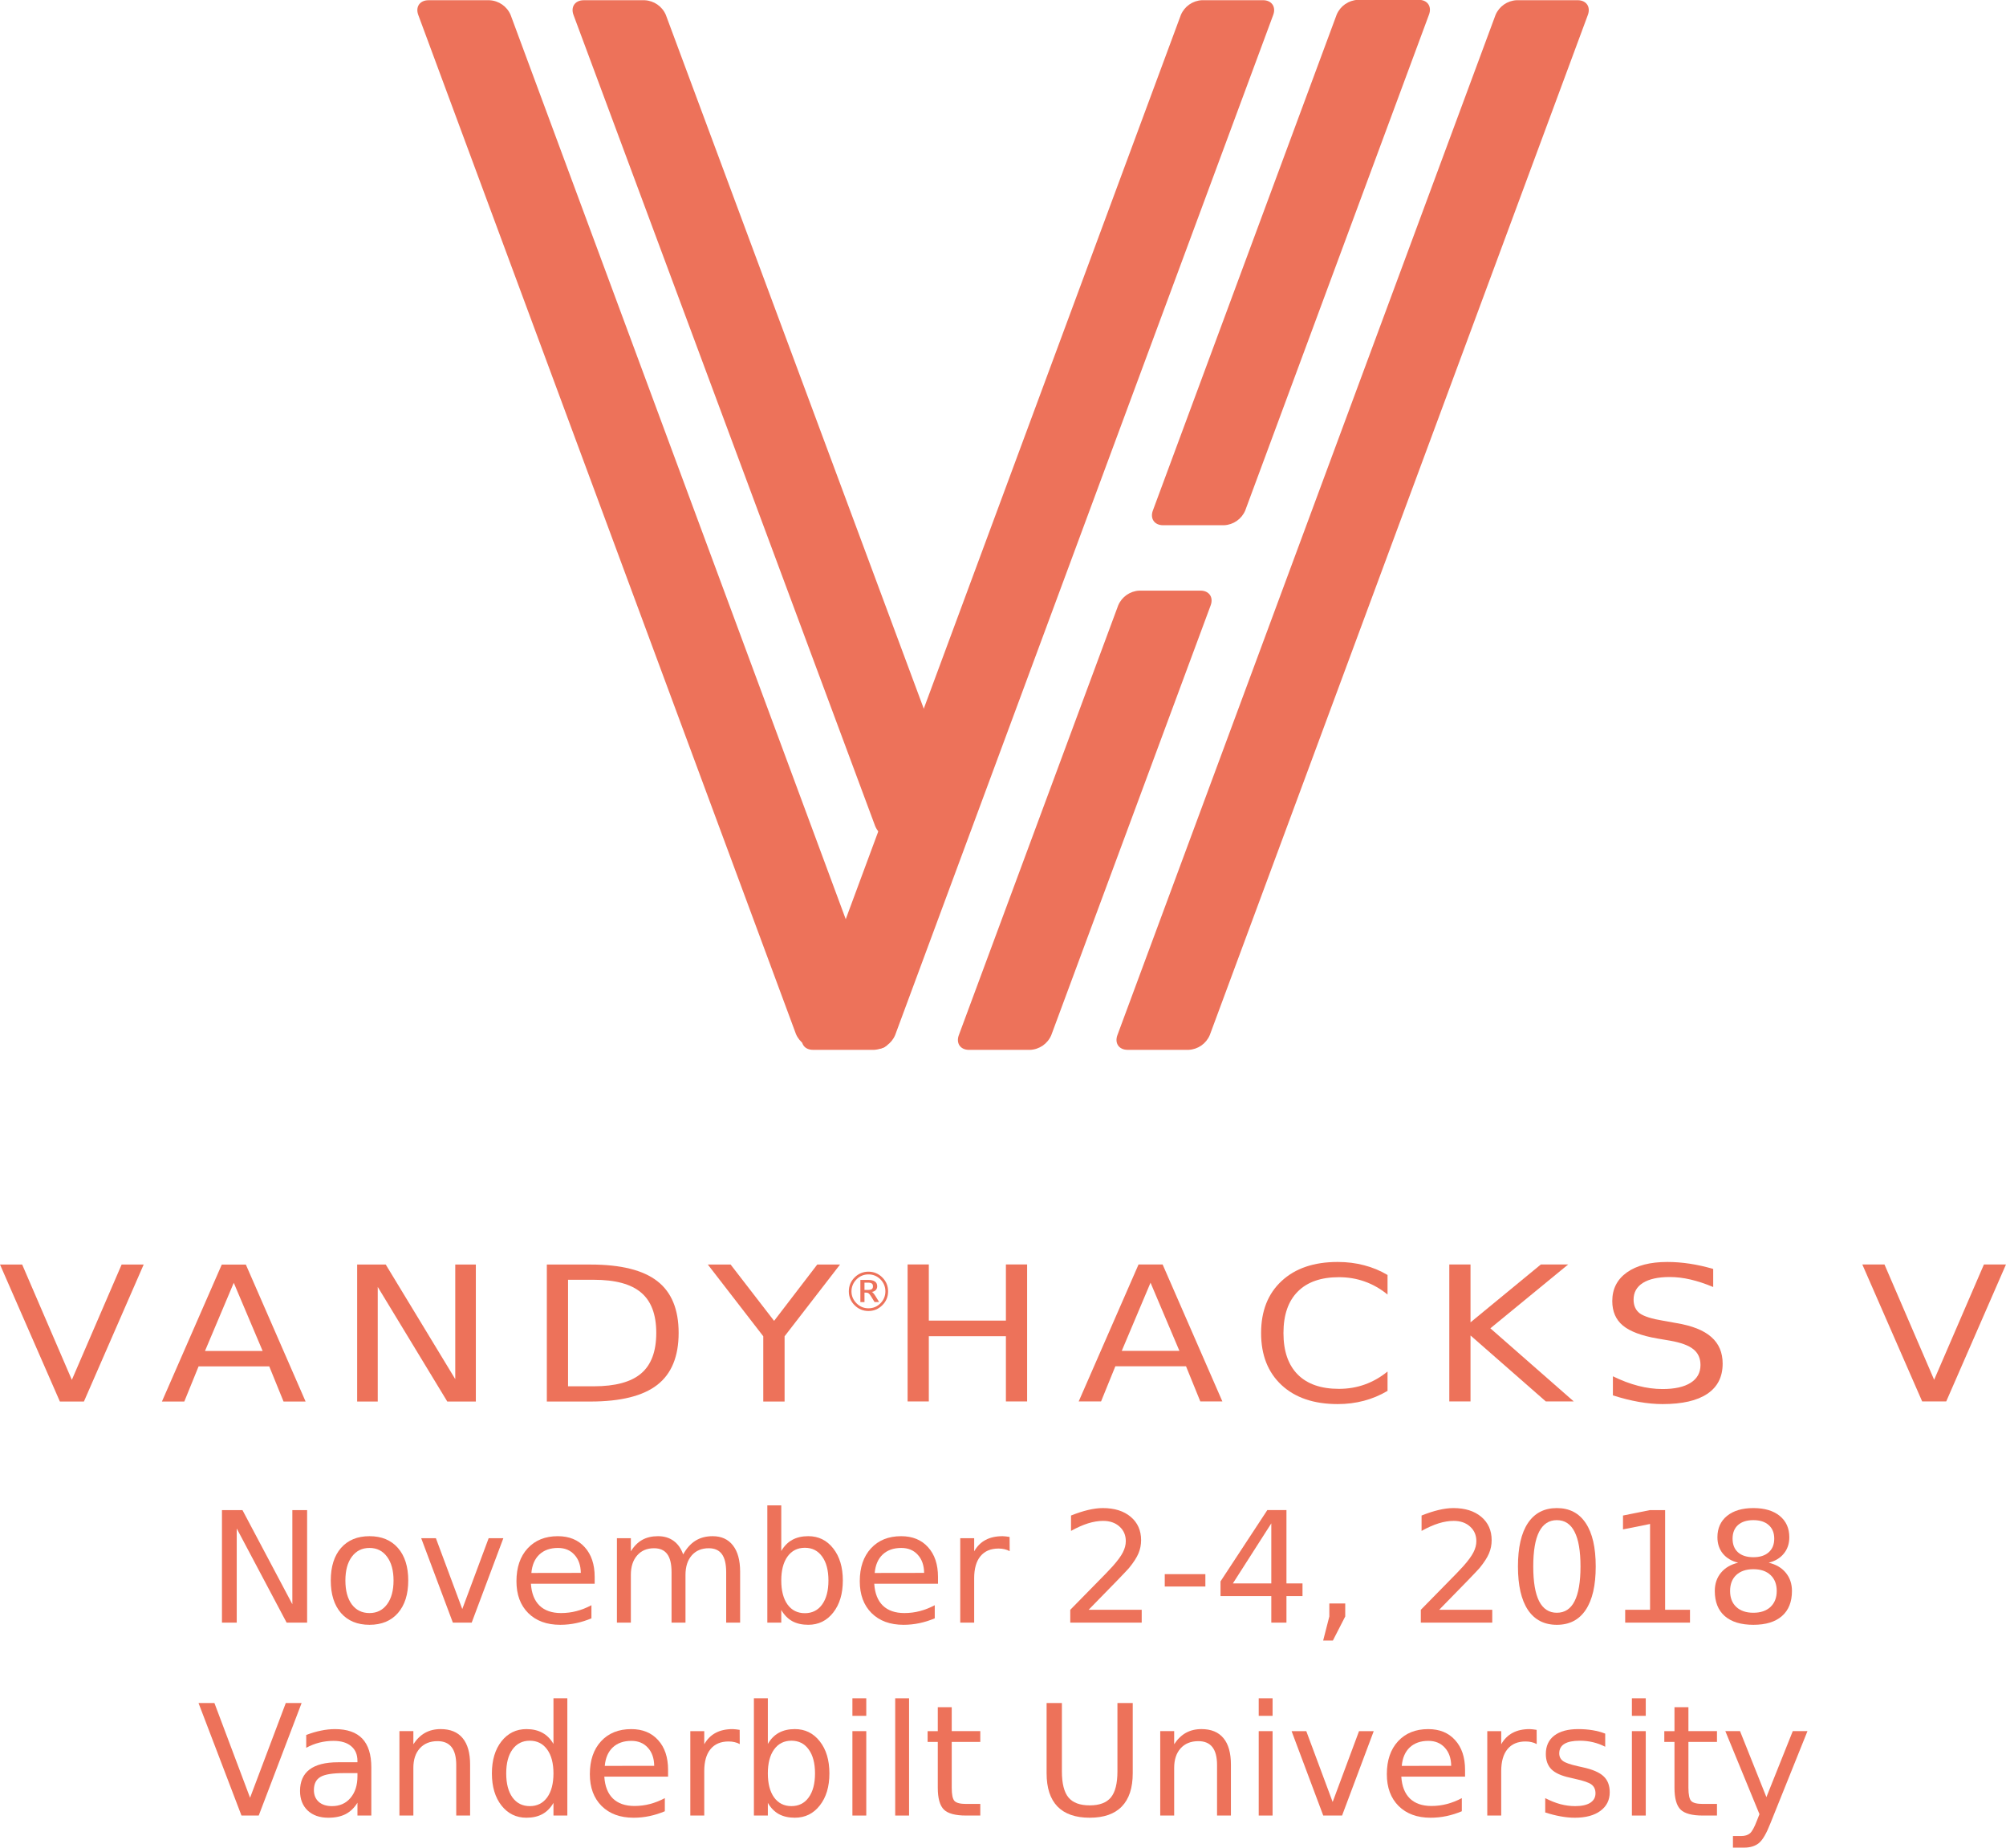
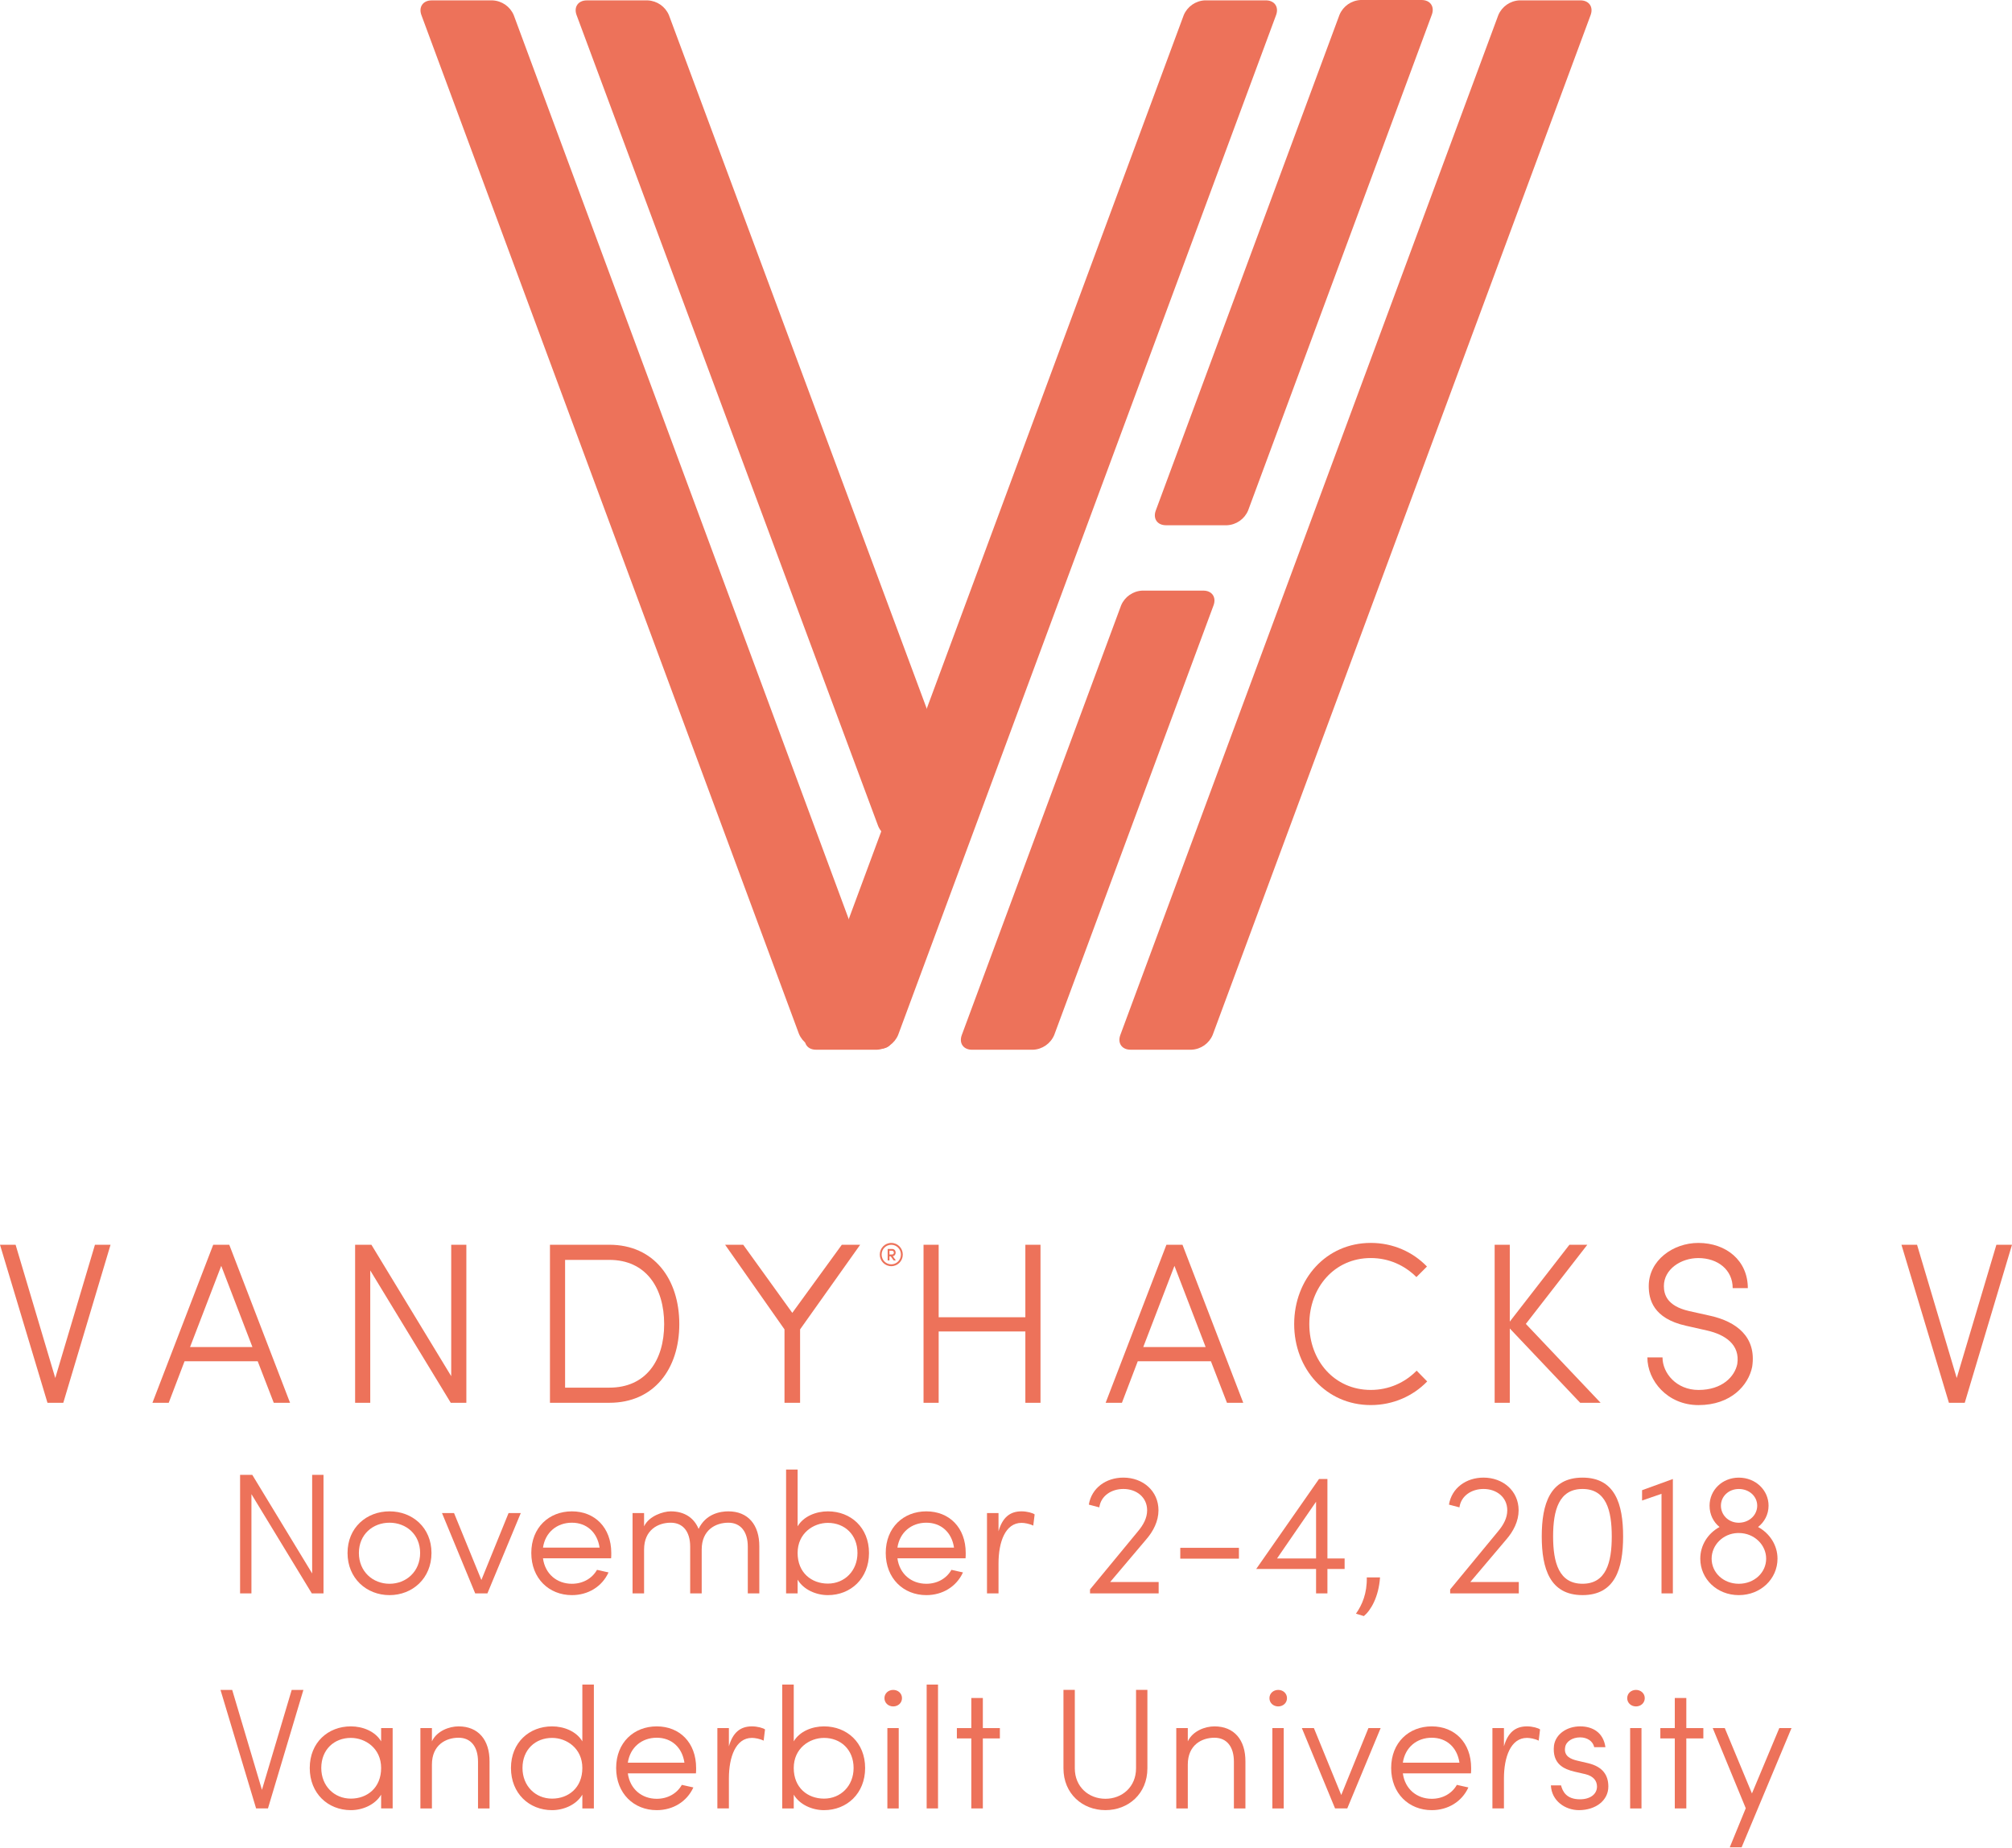
- <svg xmlns="http://www.w3.org/2000/svg" width="746.15" height="687.22" data-name="Layer 1" version="1.1" viewBox="0 0 746.15 687.22">
-   <defs>
-     <clipPath id="clip-path" transform="translate(-228.28 -123.99)">
-       <path class="cls-1" d="m779 509.74 141.15-380.83c1-2.64-0.51-4.78-3.33-4.78h-24.15a7.87 7.87 0 0 0-6.87 4.78l-141.14 380.83c-1 2.64 0.51 4.78 3.33 4.78h24.15a7.87 7.87 0 0 0 6.86-4.78z" fill="none" />
-     </clipPath>
-   </defs>
+ <svg xmlns="http://www.w3.org/2000/svg" width="748.63" height="687.28" data-name="Layer 1" version="1.1" viewBox="0 0 748.63 687.28">
  <g fill="#ed725a">
-     <g id="VANDYHACKSV" transform="translate(-180.33 -.12472)">
-       <g fill="#ed725a">
-         <path d="m202.6 521.41-22.267-50.95h8.243l18.478 42.896 18.517-42.896h8.204l-22.228 50.95z" />
-         <path d="m267.28 477.26-10.704 25.355h21.447zm-4.453-6.791h8.946l22.228 50.95h-8.204l-5.313-13.07h-26.291l-5.313 13.07h-8.321z" />
-         <path d="m313.18 470.46h10.626l25.861 42.623v-42.623h7.657v50.95h-10.626l-25.861-42.623v42.623h-7.657z" />
-         <path d="m391.62 476.13v39.62h9.532q12.071 0 17.657-4.778 5.625-4.778 5.625-15.084 0-10.238-5.625-14.981-5.586-4.778-17.657-4.778zm-7.891-5.665h16.212q16.954 0 24.884 6.177 7.93 6.143 7.93 19.247 0 13.173-7.969 19.349-7.969 6.177-24.845 6.177h-16.212z" />
-         <path d="m443.61 470.46h8.477l16.173 20.953 16.056-20.953h8.477l-20.626 26.686v24.263h-7.93v-24.263z" />
-         <path d="m503.36 474.13q-1.291 0-2.404 0.463-1.113 0.463-2.04 1.389t-1.399 2.059q-0.473 1.123-0.473 2.404 0 1.271 0.473 2.394 0.473 1.113 1.399 2.04t2.04 1.399q1.113 0.463 2.404 0.463 1.301 0 2.414-0.463 1.123-0.473 2.05-1.399 0.916-0.916 1.37-2.03 0.463-1.113 0.463-2.404 0-1.31-0.463-2.424-0.463-1.123-1.37-2.04-0.926-0.926-2.05-1.389-1.113-0.463-2.414-0.463zm0-1.015q1.498 0 2.788 0.542 1.301 0.542 2.375 1.616 1.074 1.074 1.606 2.365t0.532 2.808q0 1.498-0.532 2.789-0.532 1.281-1.606 2.355-1.074 1.074-2.375 1.616-1.291 0.542-2.788 0.542-1.498 0-2.798-0.542-1.291-0.542-2.365-1.616-1.074-1.074-1.606-2.355-0.532-1.291-0.532-2.789 0-1.517 0.532-2.808t1.606-2.365q1.074-1.074 2.365-1.616 1.301-0.542 2.798-0.542zm-0.266 4.079h-1.212v2.72h1.212q1.084 0 1.508-0.305 0.434-0.305 0.434-1.044 0-0.749-0.434-1.054-0.434-0.315-1.508-0.315zm0.069-1.015q1.734 0 2.591 0.591 0.857 0.581 0.857 1.774 0 0.847-0.522 1.399-0.512 0.552-1.458 0.719 0.236 0.079 0.562 0.463 0.335 0.374 0.788 1.094l1.35 2.197h-1.695l-1.271-2.059q-0.581-0.946-0.946-1.192-0.355-0.256-0.887-0.256h-0.65v3.508h-1.527v-8.238z" />
-         <path d="m517.92 470.43h7.891v20.885h28.674v-20.885h7.891v50.95h-7.891v-24.263h-28.674v24.263h-7.891z" />
-         <path d="m608.28 477.22-10.704 25.355h21.447zm-4.453-6.791h8.946l22.228 50.95h-8.204l-5.313-13.07h-26.291l-5.313 13.07h-8.321z" />
-         <path d="m696.44 474.35v7.269q-3.985-3.242-8.516-4.846-4.492-1.604-9.571-1.604-10.001 0-15.314 5.358-5.313 5.324-5.313 15.425 0 10.067 5.313 15.425 5.313 5.324 15.314 5.324 5.079 0 9.571-1.604 4.532-1.604 8.516-4.846v7.2q-4.141 2.457-8.79 3.686-4.61 1.228-9.766 1.228-13.243 0-20.861-7.064-7.618-7.098-7.618-19.349 0-12.285 7.618-19.349 7.618-7.098 20.861-7.098 5.235 0 9.844 1.228 4.649 1.194 8.711 3.617z" />
-         <path d="m719.41 470.43h7.891v21.533l26.174-21.533h10.157l-28.947 23.752 31.018 27.198h-10.391l-28.01-24.536v24.536h-7.891z" />
-         <path d="m817.57 472.1v6.723q-4.492-1.877-8.477-2.798-3.985-0.921-7.696-0.921-6.446 0-9.962 2.184-3.477 2.184-3.477 6.211 0 3.378 2.305 5.119 2.344 1.706 8.829 2.764l4.766 0.853q8.829 1.467 13.009 5.187 4.219 3.686 4.219 9.896 0 7.405-5.704 11.227-5.664 3.822-16.642 3.822-4.141 0-8.829-0.819-4.649-0.819-9.649-2.423v-7.098q4.805 2.355 9.415 3.549 4.61 1.194 9.063 1.194 6.758 0 10.43-2.321t3.672-6.62q0-3.754-2.656-5.87-2.617-2.116-8.633-3.174l-4.805-0.819q-8.829-1.536-12.774-4.812-3.946-3.276-3.946-9.112 0-6.757 5.43-10.647 5.469-3.89 15.04-3.89 4.102 0 8.36 0.648 4.258 0.648 8.711 1.945z" />
-         <path d="m895.3 521.38-22.267-50.95h8.243l18.478 42.896 18.517-42.896h8.204l-22.228 50.95z" />
-       </g>
+     <g aria-label="VANDYHACKS V">
+       <path d="m5.803 463.11h-5.803l17.664 58.795h5.888l17.579-58.795h-5.803l-14.763 49.579z" />
+       <path d="m62.779 521.9 5.888-15.445h27.221l5.973 15.445h6.059l-22.613-58.795h-5.973l-22.613 58.795zm31.147-20.736h-23.211l11.605-30.208z" />
+       <path d="m173.52 521.9v-58.795h-5.632v48.896l-29.696-48.896h-6.059v58.795h5.632v-49.237l29.952 49.237z" />
+       <path d="m226.73 521.9c16.64 0 26.027-12.629 26.027-29.269 0-16.725-9.387-29.525-26.027-29.525h-22.101v58.795zm-16.469-53.163h16.469c13.568 0 20.395 10.325 20.395 23.893s-6.827 23.637-20.395 23.637h-16.469z" />
+       <path d="m297.7 494.59 22.357-31.488h-6.827l-18.432 25.344-18.261-25.344h-6.741l22.101 31.488v27.307h5.803z" />
+       <path d="m387.15 463.11h-5.632v26.965h-32.256v-26.965h-5.632v58.795h5.632v-26.539h32.256v26.539h5.632z" />
+       <path d="m417.45 521.9 5.888-15.445h27.221l5.973 15.445h6.059l-22.613-58.795h-5.973l-22.613 58.795zm31.147-20.736h-23.211l11.605-30.208z" />
+       <path d="m527.11 509.95c-4.352 4.437-10.325 7.168-17.067 7.168-13.568 0-22.869-10.923-22.869-24.491s9.301-24.576 22.869-24.576c6.741 0 12.629 2.731 16.981 7.083l3.925-3.925c-5.291-5.461-12.629-8.789-20.907-8.789-16.64 0-28.501 13.483-28.501 30.208 0 16.64 11.861 30.123 28.501 30.123 8.277 0 15.701-3.328 20.992-8.789z" />
+       <path d="m567.74 492.55 22.869-29.44h-6.656l-22.187 28.587v-28.587h-5.632v58.795h5.632v-27.648l26.197 27.648h7.595z" />
+       <path d="m618.59 505.01h-5.632c0 8.619 7.424 17.749 19.029 17.749 12.117 0 18.603-7.424 19.968-14.251 1.707-11.264-6.059-16.811-15.445-18.944l-8.021-1.792c-8.277-1.877-9.387-6.229-9.387-9.301 0-6.229 6.315-10.411 12.8-10.411 7.253 0 12.8 4.352 12.8 11.179h5.632c0-10.24-8.021-16.811-18.432-16.811-9.387 0-18.432 6.485-18.432 16.043 0 4.949 1.621 12.032 13.824 14.763l7.936 1.792c6.656 1.536 12.288 5.205 11.179 12.459-0.939 4.608-5.547 9.643-14.421 9.643-8.192 0-13.397-6.229-13.397-12.117z" />
+       <path d="m713.3 463.11h-5.803l17.664 58.795h5.888l17.579-58.795h-5.803l-14.763 49.579z" />
    </g>
-     <g id="Date" transform="matrix(.82007 0 0 .82007 -71.628 108.8)" font-family="sans-serif" font-size="40px" letter-spacing="0px" text-align="center" text-anchor="middle" word-spacing="0px" style="line-height:1.25" aria-label="November 2-4, 2018 Vanderbilt University">
-       <g fill="#ed725a">
-         <path d="m188.02 552.24h9.297l22.627 42.69v-42.69h6.699v51.03h-9.297l-22.627-42.69v42.69h-6.699z" />
-         <path d="m254.94 569.4q-5.059 0-7.998 3.965-2.939 3.931-2.939 10.801 0 6.87 2.905 10.835 2.939 3.931 8.032 3.931 5.024 0 7.964-3.965 2.939-3.965 2.939-10.801 0-6.802-2.939-10.767-2.939-3.999-7.964-3.999zm0-5.332q8.203 0 12.886 5.332t4.683 14.766q0 9.399-4.683 14.766-4.683 5.332-12.886 5.332-8.237 0-12.92-5.332-4.648-5.366-4.648-14.766 0-9.434 4.648-14.766 4.683-5.332 12.92-5.332z" />
-         <path d="m278.39 564.99h6.665l11.963 32.129 11.963-32.129h6.665l-14.355 38.281h-8.545z" />
-         <path d="m357.07 582.56v3.076h-28.916q0.41 6.494 3.897 9.912 3.521 3.384 9.775 3.384 3.623 0 7.007-0.889 3.418-0.889 6.768-2.666v5.947q-3.384 1.436-6.939 2.188t-7.212 0.752q-9.16 0-14.526-5.332-5.332-5.332-5.332-14.424 0-9.399 5.059-14.902 5.093-5.537 13.706-5.537 7.725 0 12.202 4.99 4.512 4.956 4.512 13.501zm-6.289-1.846q-0.068-5.161-2.905-8.237-2.803-3.076-7.451-3.076-5.264 0-8.442 2.974-3.144 2.974-3.623 8.374z" />
-         <path d="m397.2 572.34q2.358-4.238 5.64-6.255t7.725-2.017q5.981 0 9.229 4.204 3.247 4.17 3.247 11.895v23.105h-6.323v-22.9q0-5.503-1.948-8.169-1.948-2.666-5.947-2.666-4.888 0-7.725 3.247-2.837 3.247-2.837 8.852v21.636h-6.323v-22.9q0-5.537-1.948-8.169-1.948-2.666-6.016-2.666-4.819 0-7.656 3.281-2.837 3.247-2.837 8.818v21.636h-6.323v-38.281h6.323v5.947q2.153-3.521 5.161-5.195 3.008-1.675 7.144-1.675 4.17 0 7.075 2.119 2.939 2.119 4.341 6.152z" />
-         <path d="m463.1 584.16q0-6.939-2.871-10.869-2.837-3.965-7.827-3.965-4.99 0-7.861 3.965-2.837 3.931-2.837 10.869 0 6.939 2.837 10.903 2.871 3.931 7.861 3.931 4.99 0 7.827-3.931 2.871-3.965 2.871-10.903zm-21.396-13.364q1.982-3.418 4.99-5.059 3.042-1.675 7.246-1.675 6.973 0 11.313 5.537 4.375 5.537 4.375 14.561 0 9.023-4.375 14.561-4.341 5.537-11.313 5.537-4.204 0-7.246-1.641-3.008-1.675-4.99-5.093v5.742h-6.323v-53.184h6.323z" />
-         <path d="m512.79 582.56v3.076h-28.916q0.41 6.494 3.897 9.912 3.521 3.384 9.775 3.384 3.623 0 7.007-0.889 3.418-0.889 6.768-2.666v5.947q-3.384 1.436-6.939 2.188t-7.212 0.752q-9.16 0-14.526-5.332-5.332-5.332-5.332-14.424 0-9.399 5.059-14.902 5.093-5.537 13.706-5.537 7.725 0 12.202 4.99 4.512 4.956 4.512 13.501zm-6.289-1.846q-0.068-5.161-2.905-8.237-2.803-3.076-7.451-3.076-5.264 0-8.442 2.974-3.144 2.974-3.623 8.374z" />
-         <path d="m545.3 570.87q-1.06-0.615-2.324-0.889-1.23-0.308-2.734-0.308-5.332 0-8.203 3.486-2.837 3.452-2.837 9.946v20.166h-6.323v-38.281h6.323v5.947q1.982-3.486 5.161-5.161 3.179-1.709 7.725-1.709 0.649 0 1.436 0.103 0.786 0.068 1.743 0.239z" />
-         <path d="m581.09 597.46h24.097v5.811h-32.402v-5.811q3.931-4.067 10.698-10.903 6.802-6.87 8.545-8.852 3.315-3.726 4.614-6.289 1.333-2.598 1.333-5.093 0-4.067-2.871-6.631-2.837-2.563-7.417-2.563-3.247 0-6.87 1.128-3.589 1.128-7.69 3.418v-6.973q4.17-1.675 7.793-2.529t6.631-0.854q7.93 0 12.646 3.965 4.717 3.965 4.717 10.596 0 3.144-1.196 5.981-1.162 2.803-4.272 6.631-0.854 0.991-5.435 5.742-4.58 4.717-12.92 13.228z" />
-         <path d="m615.64 581.29h18.423v5.606h-18.423z" />
-         <path d="m663.97 558.25-17.432 27.241h17.432zm-1.812-6.016h8.682v33.257h7.28v5.742h-7.28v12.031h-6.87v-12.031h-23.037v-6.665z" />
-         <path d="m690.29 594.59h7.212v5.879l-5.606 10.938h-4.409l2.803-10.938z" />
-         <path d="m740.09 597.46h24.097v5.811h-32.402v-5.811q3.931-4.067 10.698-10.903 6.802-6.87 8.545-8.852 3.315-3.726 4.614-6.289 1.333-2.598 1.333-5.093 0-4.067-2.871-6.631-2.837-2.563-7.417-2.563-3.247 0-6.87 1.128-3.589 1.128-7.69 3.418v-6.973q4.17-1.675 7.793-2.529 3.623-0.854 6.631-0.854 7.93 0 12.646 3.965t4.717 10.596q0 3.144-1.196 5.981-1.162 2.803-4.272 6.631-0.855 0.991-5.435 5.742-4.58 4.717-12.92 13.228z" />
-         <path d="m793.48 556.79q-5.332 0-8.032 5.264-2.666 5.229-2.666 15.757 0 10.493 2.666 15.757 2.7 5.229 8.032 5.229 5.366 0 8.032-5.229 2.7-5.264 2.7-15.757 0-10.527-2.7-15.757-2.666-5.264-8.032-5.264zm0-5.469q8.579 0 13.091 6.802 4.546 6.768 4.546 19.688 0 12.886-4.546 19.688-4.512 6.768-13.091 6.768-8.579 0-13.125-6.768-4.512-6.802-4.512-19.688 0-12.92 4.512-19.688 4.546-6.802 13.125-6.802z" />
-         <path d="m824.48 597.46h11.279v-38.931l-12.271 2.461v-6.289l12.202-2.461h6.904v45.22h11.279v5.811h-29.395z" />
-         <path d="m882.62 579.04q-4.922 0-7.759 2.632-2.803 2.632-2.803 7.246t2.803 7.246q2.837 2.632 7.759 2.632 4.922 0 7.759-2.632 2.837-2.666 2.837-7.246 0-4.614-2.837-7.246-2.803-2.632-7.759-2.632zm-6.904-2.939q-4.443-1.094-6.939-4.136-2.461-3.042-2.461-7.417 0-6.118 4.341-9.673 4.375-3.555 11.963-3.555 7.622 0 11.963 3.555 4.341 3.555 4.341 9.673 0 4.375-2.495 7.417-2.461 3.042-6.87 4.136 4.99 1.162 7.759 4.546 2.803 3.384 2.803 8.271 0 7.417-4.546 11.382-4.512 3.965-12.954 3.965t-12.988-3.965q-4.512-3.965-4.512-11.382 0-4.888 2.803-8.271 2.803-3.384 7.793-4.546zm-2.529-10.903q0 3.965 2.461 6.186 2.495 2.222 6.973 2.222 4.443 0 6.939-2.222 2.529-2.222 2.529-6.186t-2.529-6.186q-2.495-2.222-6.939-2.222-4.478 0-6.973 2.222-2.461 2.222-2.461 6.186z" />
-         <path d="m196.87 690.77-19.482-51.03h7.212l16.167 42.964 16.201-42.964h7.178l-19.448 51.03z" />
-         <path d="m243.22 671.53q-7.622 0-10.562 1.743-2.939 1.743-2.939 5.947 0 3.35 2.188 5.332 2.222 1.948 6.016 1.948 5.229 0 8.374-3.691 3.179-3.726 3.179-9.878v-1.401zm12.544-2.598v21.841h-6.289v-5.811q-2.153 3.486-5.366 5.161-3.213 1.641-7.861 1.641-5.879 0-9.365-3.281-3.452-3.315-3.452-8.852 0-6.46 4.307-9.741 4.341-3.281 12.92-3.281h8.818v-0.615q0-4.341-2.871-6.699-2.837-2.393-7.998-2.393-3.281 0-6.392 0.786-3.11 0.786-5.981 2.358v-5.811q3.452-1.333 6.699-1.982 3.247-0.684 6.323-0.684 8.306 0 12.407 4.307t4.102 13.057z" />
-         <path d="m300.57 667.66v23.105h-6.289v-22.9q0-5.435-2.119-8.135-2.119-2.7-6.357-2.7-5.093 0-8.032 3.247t-2.939 8.852v21.636h-6.323v-38.281h6.323v5.947q2.256-3.452 5.298-5.161 3.076-1.709 7.075-1.709 6.597 0 9.98 4.102 3.384 4.067 3.384 11.997z" />
-         <path d="m338.38 658.3v-20.713h6.289v53.184h-6.289v-5.742q-1.982 3.418-5.024 5.093-3.008 1.641-7.246 1.641-6.939 0-11.313-5.537-4.341-5.537-4.341-14.561 0-9.023 4.341-14.561 4.375-5.537 11.313-5.537 4.238 0 7.246 1.675 3.042 1.641 5.024 5.059zm-21.431 13.364q0 6.939 2.837 10.903 2.871 3.931 7.861 3.931 4.99 0 7.861-3.931 2.871-3.965 2.871-10.903 0-6.939-2.871-10.869-2.871-3.965-7.861-3.965-4.99 0-7.861 3.965-2.837 3.931-2.837 10.869z" />
-         <path d="m390.36 670.06v3.076h-28.916q0.41 6.494 3.897 9.912 3.521 3.384 9.775 3.384 3.623 0 7.007-0.889 3.418-0.889 6.768-2.666v5.947q-3.384 1.436-6.939 2.188t-7.212 0.752q-9.16 0-14.526-5.332-5.332-5.332-5.332-14.424 0-9.399 5.059-14.902 5.093-5.537 13.706-5.537 7.725 0 12.202 4.99 4.512 4.956 4.512 13.501zm-6.289-1.846q-0.068-5.161-2.905-8.237-2.803-3.076-7.451-3.076-5.264 0-8.442 2.974-3.144 2.974-3.623 8.374z" />
-         <path d="m422.87 658.37q-1.06-0.615-2.324-0.889-1.23-0.308-2.734-0.308-5.332 0-8.203 3.486-2.837 3.452-2.837 9.946v20.166h-6.323v-38.281h6.323v5.947q1.982-3.486 5.161-5.161 3.179-1.709 7.725-1.709 0.649 0 1.436 0.103 0.786 0.068 1.743 0.239z" />
-         <path d="m457.01 671.66q0-6.939-2.871-10.869-2.837-3.965-7.827-3.965t-7.861 3.965q-2.837 3.931-2.837 10.869 0 6.939 2.837 10.903 2.871 3.931 7.861 3.931t7.827-3.931q2.871-3.965 2.871-10.903zm-21.396-13.364q1.982-3.418 4.99-5.059 3.042-1.675 7.246-1.675 6.973 0 11.313 5.537 4.375 5.537 4.375 14.561 0 9.023-4.375 14.561-4.341 5.537-11.313 5.537-4.204 0-7.246-1.641-3.008-1.675-4.99-5.093v5.742h-6.323v-53.184h6.323z" />
-         <path d="m473.97 652.49h6.289v38.281h-6.289zm0-14.902h6.289v7.964h-6.289z" />
-         <path d="m493.38 637.59h6.289v53.184h-6.289z" />
-         <path d="m519.02 641.62v10.869h12.954v4.888h-12.954v20.781q0 4.683 1.265 6.016 1.299 1.333 5.229 1.333h6.46v5.264h-6.46q-7.28 0-10.049-2.7-2.769-2.734-2.769-9.912v-20.781h-4.614v-4.888h4.614v-10.869z" />
-         <path d="m562.05 639.74h6.939v31.001q0 8.203 2.974 11.826 2.974 3.589 9.639 3.589 6.631 0 9.604-3.589 2.974-3.623 2.974-11.826v-31.001h6.939v31.855q0 9.98-4.956 15.073-4.922 5.093-14.561 5.093-9.673 0-14.629-5.093-4.922-5.093-4.922-15.073z" />
-         <path d="m645.65 667.66v23.105h-6.289v-22.9q0-5.435-2.119-8.135-2.119-2.7-6.357-2.7-5.093 0-8.032 3.247-2.939 3.247-2.939 8.852v21.636h-6.323v-38.281h6.323v5.947q2.256-3.452 5.298-5.161 3.076-1.709 7.075-1.709 6.597 0 9.98 4.102 3.384 4.067 3.384 11.997z" />
-         <path d="m658.26 652.49h6.289v38.281h-6.289zm0-14.902h6.289v7.964h-6.289z" />
-         <path d="m673.17 652.49h6.665l11.963 32.129 11.963-32.129h6.665l-14.355 38.281h-8.545z" />
-         <path d="m751.85 670.06v3.076h-28.916q0.41 6.494 3.897 9.912 3.521 3.384 9.775 3.384 3.623 0 7.007-0.889 3.418-0.889 6.768-2.666v5.947q-3.384 1.436-6.939 2.188-3.555 0.752-7.212 0.752-9.16 0-14.526-5.332-5.332-5.332-5.332-14.424 0-9.399 5.059-14.902 5.093-5.537 13.706-5.537 7.725 0 12.202 4.99 4.512 4.956 4.512 13.501zm-6.289-1.846q-0.068-5.161-2.905-8.237-2.803-3.076-7.451-3.076-5.264 0-8.442 2.974-3.144 2.974-3.623 8.374z" />
-         <path d="m784.35 658.37q-1.06-0.615-2.324-0.889-1.23-0.308-2.734-0.308-5.332 0-8.203 3.486-2.837 3.452-2.837 9.946v20.166h-6.323v-38.281h6.323v5.947q1.982-3.486 5.161-5.161 3.179-1.709 7.725-1.709 0.649 0 1.436 0.103 0.786 0.068 1.743 0.239z" />
-         <path d="m815.42 653.62v5.947q-2.666-1.367-5.537-2.051-2.871-0.684-5.947-0.684-4.683 0-7.041 1.436-2.324 1.436-2.324 4.307 0 2.188 1.675 3.452 1.675 1.23 6.733 2.358l2.153 0.479q6.699 1.436 9.502 4.067 2.837 2.598 2.837 7.28 0 5.332-4.238 8.442-4.204 3.11-11.587 3.11-3.076 0-6.426-0.615-3.315-0.581-7.007-1.777v-6.494q3.486 1.812 6.87 2.734 3.384 0.889 6.699 0.889 4.443 0 6.836-1.504 2.393-1.538 2.393-4.307 0-2.563-1.743-3.931-1.709-1.367-7.554-2.632l-2.188-0.513q-5.845-1.23-8.442-3.76-2.598-2.563-2.598-7.007 0-5.4 3.828-8.34 3.828-2.939 10.869-2.939 3.486 0 6.562 0.513 3.076 0.513 5.674 1.538z" />
-         <path d="m827.52 652.49h6.289v38.281h-6.289zm0-14.902h6.289v7.964h-6.289z" />
-         <path d="m853.16 641.62v10.869h12.954v4.888h-12.954v20.781q0 4.683 1.265 6.016 1.299 1.333 5.229 1.333h6.46v5.264h-6.46q-7.28 0-10.049-2.7-2.769-2.734-2.769-9.912v-20.781h-4.614v-4.888h4.614v-10.869z" />
-         <path d="m890.34 694.32q-2.666 6.836-5.195 8.921-2.529 2.085-6.768 2.085h-5.024v-5.264h3.691q2.598 0 4.033-1.23 1.436-1.23 3.179-5.811l1.128-2.871-15.483-37.666h6.665l11.963 29.941 11.963-29.941h6.665z" />
-       </g>
-     </g>
-     <g id="VH" transform="matrix(1.21 0 0 1.21 -721.89 -365.6)">
+     <g id="VH" transform="matrix(1.21 0 0 1.21 -720.67 -365.54)">
      <g fill="#ed725a">
        <path class="cls-2" d="m753.57 306.74 116.1 313.26c0.92 2.49-0.48 4.52-3.14 4.52h-18.76a7.43 7.43 0 0 1-6.49-4.52l-116.1-313.26c-0.92-2.49 0.48-4.52 3.14-4.52h18.75a7.43 7.43 0 0 1 6.5 4.52z" />
        <path class="cls-2" d="m801.29 306.74 92.71 249.36c0.93 2.49-0.48 4.52-3.14 4.52h-18.72a7.44 7.44 0 0 1-6.5-4.52l-92.74-249.36c-0.93-2.49 0.48-4.52 3.14-4.52h18.75a7.44 7.44 0 0 1 6.5 4.52z" />
        <path class="cls-2" d="m871.77 620.34 116.23-313.61c0.92-2.49-0.48-4.52-3.14-4.52h-18.76a7.43 7.43 0 0 0-6.49 4.52l-116.23 313.61c-0.92 2.49 0.48 4.52 3.14 4.52h18.75a7.43 7.43 0 0 0 6.5-4.52z" />
        <path class="cls-2" d="m968.49 620.34 116.23-313.61c0.92-2.49-0.48-4.52-3.14-4.52h-18.75a7.43 7.43 0 0 0-6.49 4.52l-116.24 313.61c-0.92 2.49 0.48 4.52 3.14 4.52h18.76a7.43 7.43 0 0 0 6.49-4.52z" />
        <path class="cls-2" d="m919.77 620.35 49-132.13c0.92-2.49-0.48-4.52-3.14-4.52h-18.79a7.43 7.43 0 0 0-6.49 4.52l-49 132.13c-0.92 2.49 0.48 4.52 3.14 4.52h18.75a7.43 7.43 0 0 0 6.53-4.52z" />
        <path class="cls-2" d="m979.39 459.08 56.5-152.46c0.92-2.49-0.48-4.52-3.14-4.52h-18.75a7.43 7.43 0 0 0-6.49 4.52l-56.51 152.46c-0.92 2.49 0.48 4.52 3.14 4.52h18.76a7.43 7.43 0 0 0 6.49-4.52z" />
      </g>
    </g>
+     <g aria-label="November 2-4, 2018 Vanderbilt University">
+       <path d="m120.37 592.82v-44.096h-4.224v36.672l-22.272-36.672h-4.544v44.096h4.224v-36.928l22.464 36.928z" />
+       <path d="m144.93 593.46c8.512 0 15.616-6.208 15.616-15.68s-7.104-15.488-15.616-15.488-15.616 6.016-15.616 15.488 7.104 15.68 15.616 15.68zm0-4.224c-6.208 0-11.392-4.544-11.392-11.456s5.184-11.264 11.392-11.264 11.392 4.352 11.392 11.264-5.184 11.456-11.392 11.456z" />
+       <path d="m164.46 562.93 12.352 29.888h4.608-0.064l12.416-29.888h-4.544l-10.112 24.896-10.176-24.896z" />
+       <path d="m212.79 593.46c6.016 0 11.2-3.136 13.632-8.448-1.344-0.32-3.008-0.64-4.288-0.96-1.856 3.264-5.312 5.184-9.344 5.184-5.568 0-9.984-3.648-10.752-9.472h25.344c0.064-0.576 0.064-1.344 0.064-1.984 0-9.472-6.144-15.488-14.656-15.488s-15.104 6.016-15.104 15.488 6.592 15.68 15.104 15.68zm-10.752-17.664c0.832-5.696 5.184-9.28 10.752-9.28 5.504 0 9.472 3.584 10.304 9.28z" />
+       <path d="m261.09 576.5c0-7.296 5.184-9.984 9.92-9.984 4.608 0 7.232 3.392 7.232 8.896v17.408h4.288v-17.408c0.064-8.128-4.224-13.12-11.52-13.12-3.008 0-8.384 0.896-11.072 6.528-1.728-4.16-5.312-6.528-10.368-6.528-2.752 0-8.064 1.664-9.92 5.568v-4.928h-4.288v29.888h4.288v-16.32c0-7.296 5.184-9.984 9.92-9.984 4.608 0 7.232 3.392 7.232 8.896v17.408h4.288z" />
+       <path d="m292.49 592.82h4.288v-5.12c2.24 3.776 6.912 5.76 11.264 5.76 8.512 0 15.296-6.208 15.296-15.68s-6.784-15.488-15.296-15.488c-4.352 0-9.024 1.792-11.264 5.568v-21.12h-4.288zm26.56-15.04c0 6.656-4.8 11.392-11.008 11.392-6.08 0-11.264-4.032-11.264-11.392s5.888-11.2 11.264-11.2c6.208 0 11.008 4.352 11.008 11.2z" />
+       <path d="m344.67 593.46c6.016 0 11.2-3.136 13.632-8.448-1.344-0.32-3.008-0.64-4.288-0.96-1.856 3.264-5.312 5.184-9.344 5.184-5.568 0-9.984-3.648-10.752-9.472h25.344c0.064-0.576 0.064-1.344 0.064-1.984 0-9.472-6.144-15.488-14.656-15.488s-15.104 6.016-15.104 15.488 6.592 15.68 15.104 15.68zm-10.752-17.664c0.832-5.696 5.184-9.28 10.752-9.28 5.504 0 9.472 3.584 10.304 9.28z" />
+       <path d="m384.97 563.44c-0.576-0.512-2.816-1.152-4.864-1.152-4.352 0-7.104 2.304-8.576 7.424v-6.784h-4.288v29.888h4.288v-11.136c0-7.936 2.496-15.104 8.576-15.104 1.088 0 2.944 0.32 4.352 1.024z" />
+       <path d="m405.58 591.34v1.472h25.536v-4.224h-18.048l13.376-15.808c2.688-3.072 4.608-6.848 4.608-10.88 0-7.232-5.824-12.16-13.056-12.16-6.464 0-11.84 3.84-12.864 10.048l3.904 1.024c0.576-4.288 4.48-6.848 8.96-6.848 4.864 0 8.832 3.072 8.832 7.936 0 2.816-1.344 5.376-3.456 7.872z" />
+       <path d="m439.16 575.86v4.032h21.824v-4.032z" />
+       <path d="m493.91 583.73h6.4v-3.904h-6.4v-29.568h-3.136l-23.36 33.472h22.272v9.088h4.224zm-18.752-3.904 14.528-21.12v21.12z" />
+       <path d="m507.47 601.26c2.56-2.112 5.504-7.04 6.016-14.4h-4.928c0.128 5.952-1.728 10.24-4.032 13.504z" />
+       <path d="m539.58 591.34v1.472h25.536v-4.224h-18.048l13.376-15.808c2.688-3.072 4.608-6.848 4.608-10.88 0-7.232-5.824-12.16-13.056-12.16-6.464 0-11.84 3.84-12.864 10.048l3.904 1.024c0.576-4.288 4.48-6.848 8.96-6.848 4.864 0 8.832 3.072 8.832 7.936 0 2.816-1.344 5.376-3.456 7.872z" />
+       <path d="m573.66 571.63c0 12.032 3.072 21.824 15.168 21.824s15.104-9.792 15.104-21.824c0-12.096-3.008-21.888-15.104-21.888s-15.168 9.792-15.168 21.888zm4.224 0c0-9.792 2.176-17.664 10.944-17.664s10.88 7.872 10.88 17.664c0 9.728-2.112 17.6-10.88 17.6s-10.944-7.872-10.944-17.6z" />
+       <path d="m618.22 592.82h4.224v-42.56l-11.456 4.16v3.84l7.232-2.496z" />
+       <path d="m636.1 560.18c0 3.264 1.408 6.08 3.712 7.936-4.352 2.368-7.168 6.784-7.168 11.776 0 7.552 6.208 13.568 14.336 13.568s14.4-6.016 14.4-13.568c0-4.992-2.88-9.408-7.232-11.776 2.368-1.856 3.904-4.672 3.904-7.936 0-5.76-4.8-10.432-11.072-10.432-6.208 0-10.88 4.672-10.88 10.432zm0.768 19.712c0-4.992 4.16-9.344 9.664-9.536h0.448c5.76 0 10.176 4.416 10.176 9.536 0 5.184-4.416 9.344-10.176 9.344s-10.112-4.16-10.112-9.344zm3.456-19.712c0-3.456 2.88-6.208 6.656-6.208 3.904 0 6.848 2.752 6.848 6.208 0 3.392-2.816 6.208-6.592 6.336h-0.576c-3.648-0.128-6.336-2.944-6.336-6.336z" />
+       <path d="m86.394 628.72h-4.352l13.248 44.096h4.416l13.184-44.096h-4.352l-11.072 37.184z" />
+       <path d="m146.1 642.93h-4.288v4.928c-2.24-3.776-6.912-5.568-11.264-5.568-8.512 0-15.296 6.016-15.296 15.488s6.784 15.68 15.296 15.68c4.352 0 9.024-1.984 11.264-5.76v5.12h4.288zm-26.56 14.848c0-6.848 4.8-11.2 11.008-11.2 5.376 0 11.264 3.84 11.264 11.2s-5.184 11.392-11.264 11.392c-6.208 0-11.008-4.736-11.008-11.392z" />
+       <path d="m160.71 656.5c0-7.296 5.184-9.984 9.92-9.984 4.608 0 7.232 3.392 7.232 8.896v17.408h4.288v-17.408c0.064-8.128-4.224-13.12-11.52-13.12-3.456 0-8.064 1.664-9.92 5.568v-4.928h-4.288v29.888h4.288z" />
+       <path d="m220.97 626.74h-4.288v21.12c-2.24-3.776-6.912-5.568-11.264-5.568-8.512 0-15.296 6.016-15.296 15.488s6.784 15.68 15.296 15.68c4.352 0 9.024-1.984 11.264-5.76v5.12h4.288zm-26.56 31.04c0-6.848 4.8-11.2 11.008-11.2 5.376 0 11.264 3.84 11.264 11.2s-5.184 11.392-11.264 11.392c-6.208 0-11.008-4.736-11.008-11.392z" />
+       <path d="m244.36 673.46c6.016 0 11.2-3.136 13.632-8.448-1.344-0.32-3.008-0.64-4.288-0.96-1.856 3.264-5.312 5.184-9.344 5.184-5.568 0-9.984-3.648-10.752-9.472h25.344c0.064-0.576 0.064-1.344 0.064-1.984 0-9.472-6.144-15.488-14.656-15.488s-15.104 6.016-15.104 15.488 6.592 15.68 15.104 15.68zm-10.752-17.664c0.832-5.696 5.184-9.28 10.752-9.28 5.504 0 9.472 3.584 10.304 9.28z" />
+       <path d="m284.65 643.44c-0.576-0.512-2.816-1.152-4.864-1.152-4.352 0-7.104 2.304-8.576 7.424v-6.784h-4.288v29.888h4.288v-11.136c0-7.936 2.496-15.104 8.576-15.104 1.088 0 2.944 0.32 4.352 1.024z" />
+       <path d="m291.05 672.82h4.288v-5.12c2.24 3.776 6.912 5.76 11.264 5.76 8.512 0 15.296-6.208 15.296-15.68s-6.784-15.488-15.296-15.488c-4.352 0-9.024 1.792-11.264 5.568v-21.12h-4.288zm26.56-15.04c0 6.656-4.8 11.392-11.008 11.392-6.08 0-11.264-4.032-11.264-11.392s5.888-11.2 11.264-11.2c6.208 0 11.008 4.352 11.008 11.2z" />
+       <path d="m334.4 672.82h-4.224v-29.888h4.224zm-5.312-41.024c0 1.792 1.472 3.072 3.264 3.072s3.264-1.28 3.264-3.072-1.472-3.072-3.264-3.072-3.264 1.28-3.264 3.072z" />
+       <path d="m349.02 626.74h-4.224v46.08h4.224z" />
+       <path d="m365.7 672.82v-26.048h6.336v-3.84h-6.336v-11.2h-4.288v11.2h-5.376v3.84h5.376v26.048z" />
+       <path d="m411.31 669.23c-6.208 0-11.392-4.416-11.392-11.328v-29.184h-4.224v29.184c0 9.472 7.104 15.552 15.616 15.552s15.616-6.08 15.616-15.552v-29.184h-4.224v29.184c0 6.912-5.184 11.328-11.392 11.328z" />
+       <path d="m441.96 656.5c0-7.296 5.184-9.984 9.92-9.984 4.608 0 7.232 3.392 7.232 8.896v17.408h4.288v-17.408c0.064-8.128-4.224-13.12-11.52-13.12-3.456 0-8.064 1.664-9.92 5.568v-4.928h-4.288v29.888h4.288z" />
+       <path d="m477.65 672.82h-4.224v-29.888h4.224zm-5.312-41.024c0 1.792 1.472 3.072 3.264 3.072s3.264-1.28 3.264-3.072-1.472-3.072-3.264-3.072-3.264 1.28-3.264 3.072z" />
+       <path d="m484.4 642.93 12.352 29.888h4.608-0.064l12.416-29.888h-4.544l-10.112 24.896-10.176-24.896z" />
+       <path d="m532.73 673.46c6.016 0 11.2-3.136 13.632-8.448-1.344-0.32-3.008-0.64-4.288-0.96-1.856 3.264-5.312 5.184-9.344 5.184-5.568 0-9.984-3.648-10.752-9.472h25.344c0.064-0.576 0.064-1.344 0.064-1.984 0-9.472-6.144-15.488-14.656-15.488s-15.104 6.016-15.104 15.488 6.592 15.68 15.104 15.68zm-10.752-17.664c0.832-5.696 5.184-9.28 10.752-9.28 5.504 0 9.472 3.584 10.304 9.28z" />
+       <path d="m573.03 643.44c-0.576-0.512-2.816-1.152-4.864-1.152-4.352 0-7.104 2.304-8.576 7.424v-6.784h-4.288v29.888h4.288v-11.136c0-7.936 2.496-15.104 8.576-15.104 1.088 0 2.944 0.32 4.352 1.024z" />
+       <path d="m577.06 664.24c0.256 5.824 5.376 9.216 10.432 9.216 6.208 0 10.944-3.584 10.944-8.768 0-4.096-1.92-7.36-7.552-8.704l-4.096-0.96c-2.112-0.512-5.056-1.536-4.416-4.992 0.32-2.112 2.688-3.648 5.568-3.648 2.56 0 4.736 1.344 5.248 3.648h4.16c-0.768-5.504-4.8-7.744-9.408-7.744-4.864 0-9.088 2.816-9.728 7.104-0.768 6.976 3.84 8.832 7.552 9.728l4.16 0.96c3.136 0.768 4.288 2.624 4.288 4.608 0 2.816-2.496 4.736-6.336 4.736-5.056 0-6.464-2.944-7.04-5.184z" />
+       <path d="m610.77 672.82h-4.224v-29.888h4.224zm-5.312-41.024c0 1.792 1.472 3.072 3.264 3.072s3.264-1.28 3.264-3.072-1.472-3.072-3.264-3.072-3.264 1.28-3.264 3.072z" />
+       <path d="m627.45 672.82v-26.048h6.336v-3.84h-6.336v-11.2h-4.288v11.2h-5.376v3.84h5.376v26.048z" />
+       <path d="m648.03 687.28 18.56-44.352h-4.544l-10.176 24.32-10.112-24.32h-4.48l12.288 29.824-5.952 14.528z" />
+     </g>
+     <g aria-label="®">
+       <path d="m333.33 468.95h-0.808l-1.114-1.555h-0.453v1.555h-0.673v-4.286h1.629c0.918 0 1.347 0.686 1.347 1.371 0 0.6-0.355 1.212-1.053 1.335zm-2.376-3.612v1.396h0.931c0.453 0 0.71-0.343 0.71-0.698 0-0.355-0.257-0.698-0.686-0.698zm-3.6 1.42c0 2.388 1.886 4.322 4.274 4.322s4.286-1.935 4.286-4.322-1.898-4.335-4.286-4.335-4.274 1.947-4.274 4.335zm0.686 0c0-2.008 1.58-3.637 3.588-3.637 2.008 0 3.588 1.629 3.588 3.637s-1.58 3.625-3.588 3.625c-2.008 0-3.588-1.616-3.588-3.625z" stroke-width=".306" />
+     </g>
  </g>
</svg>
